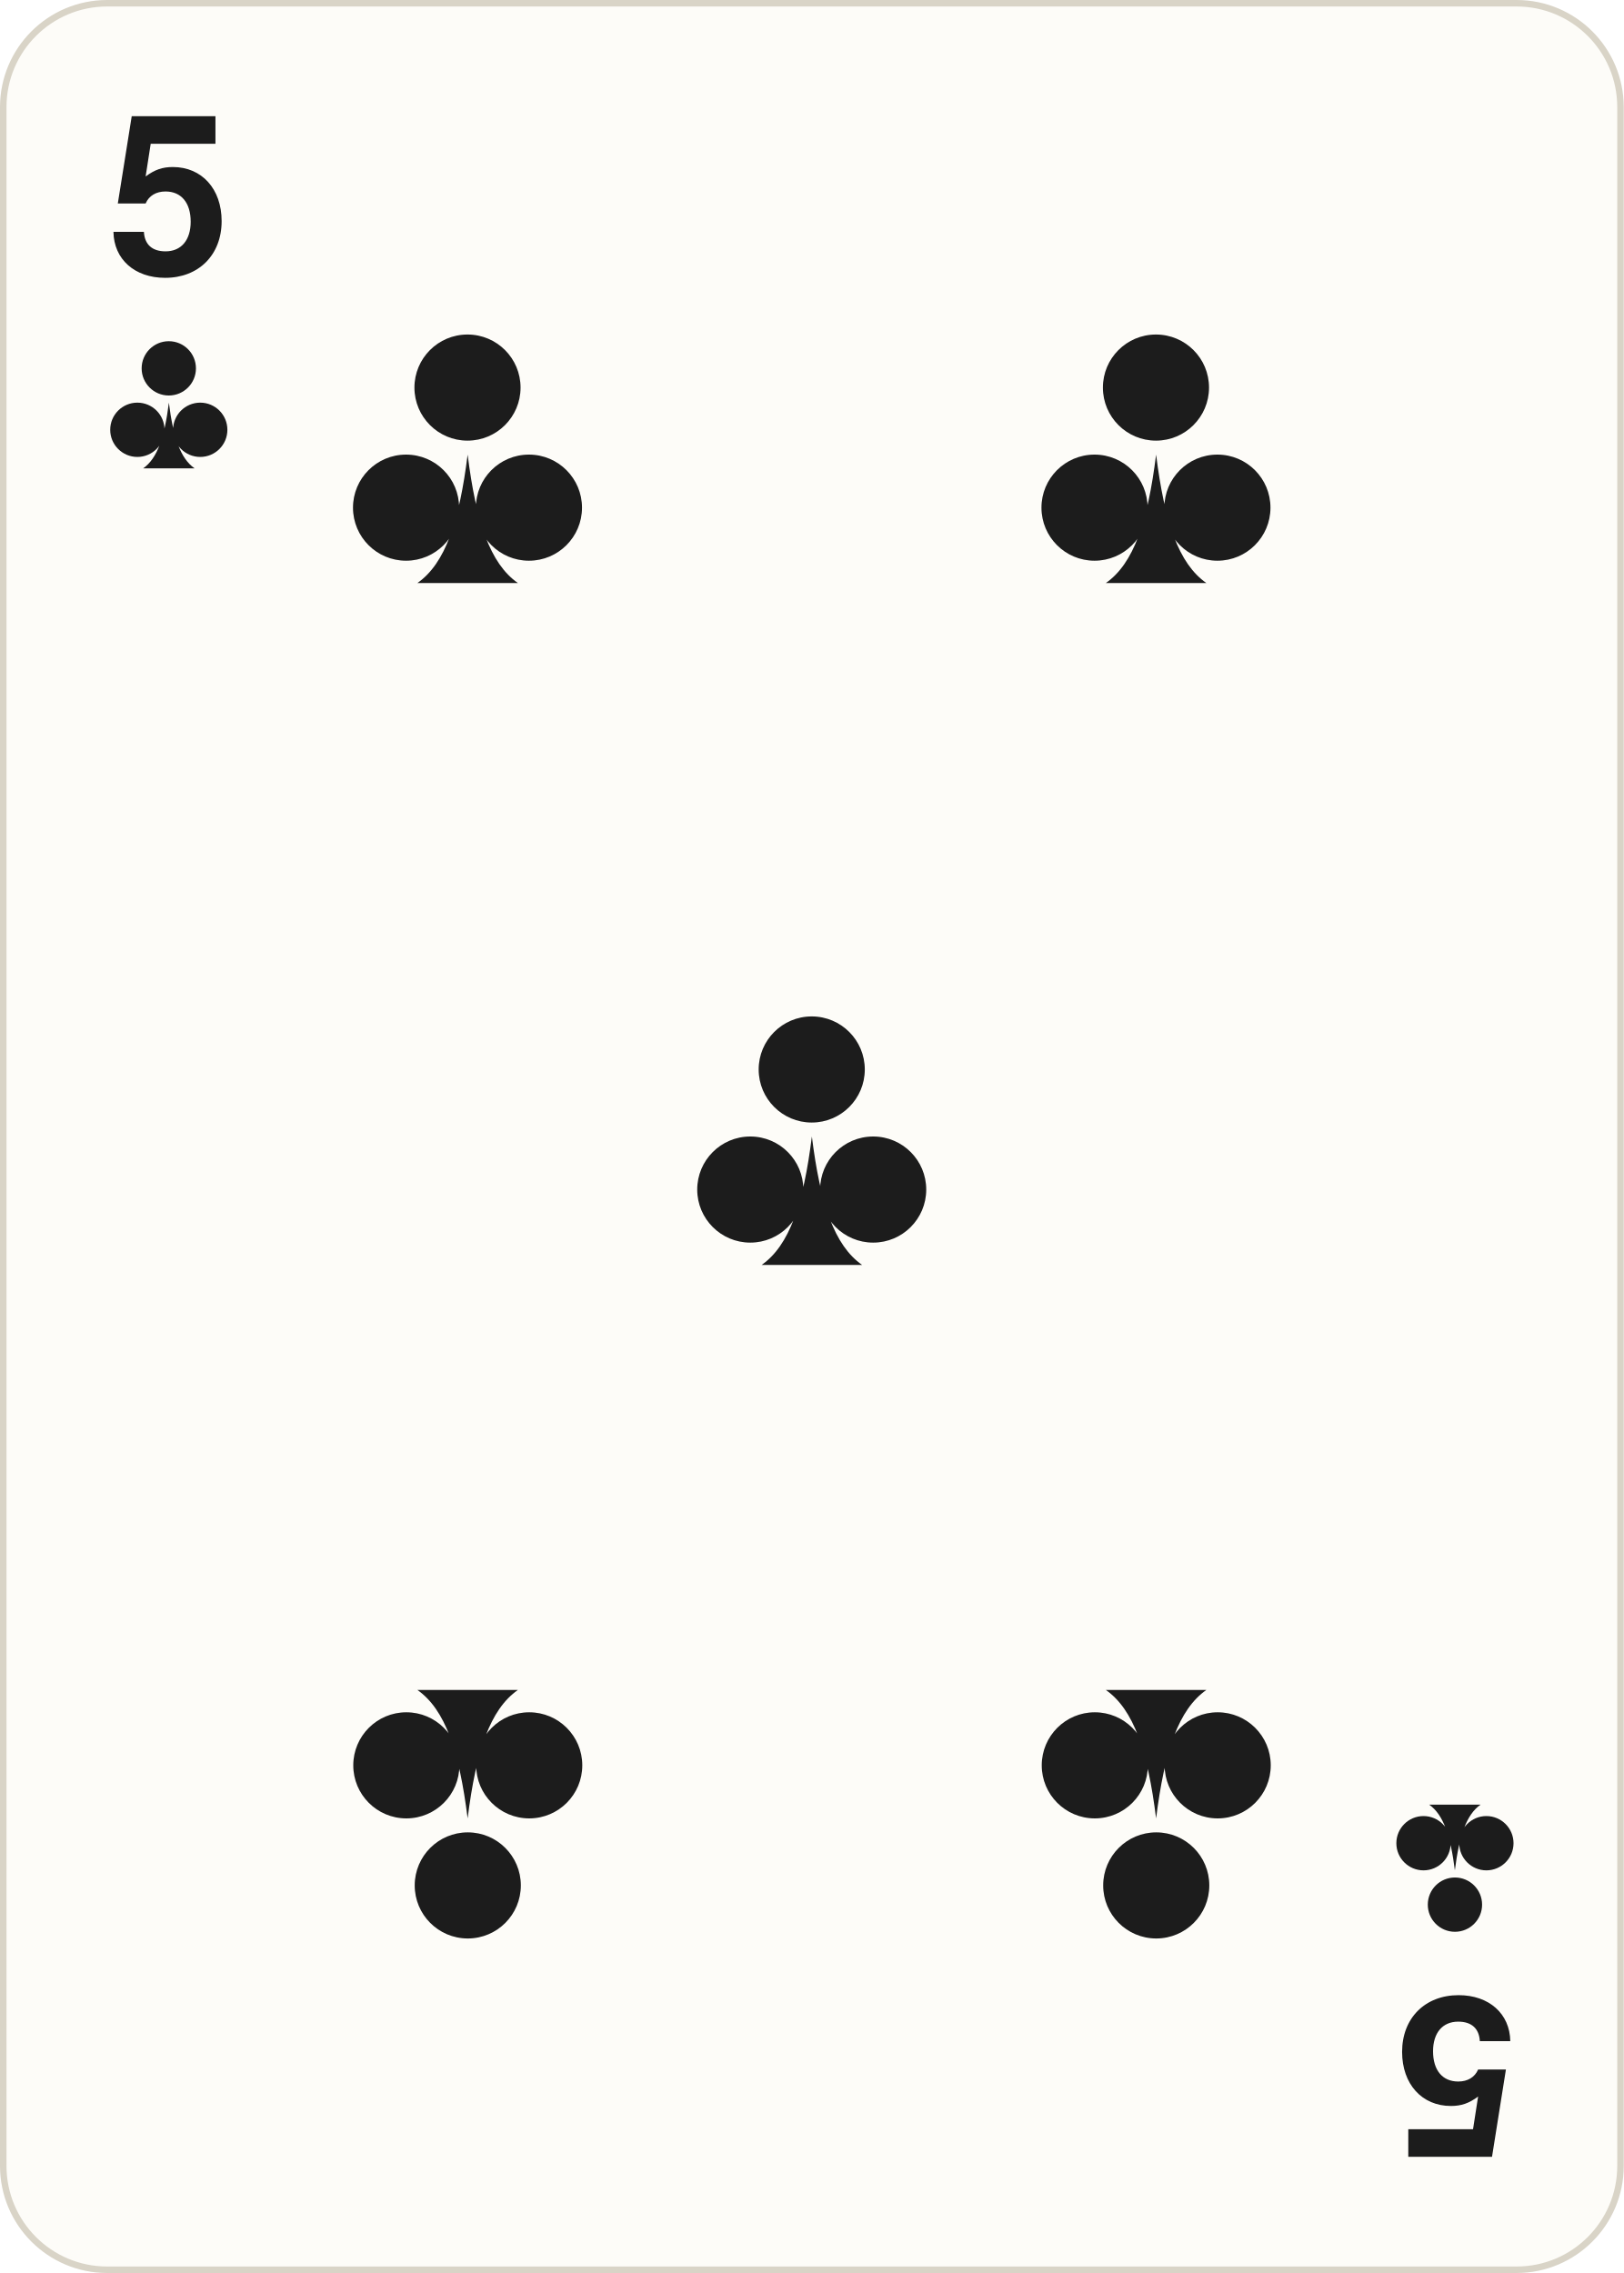
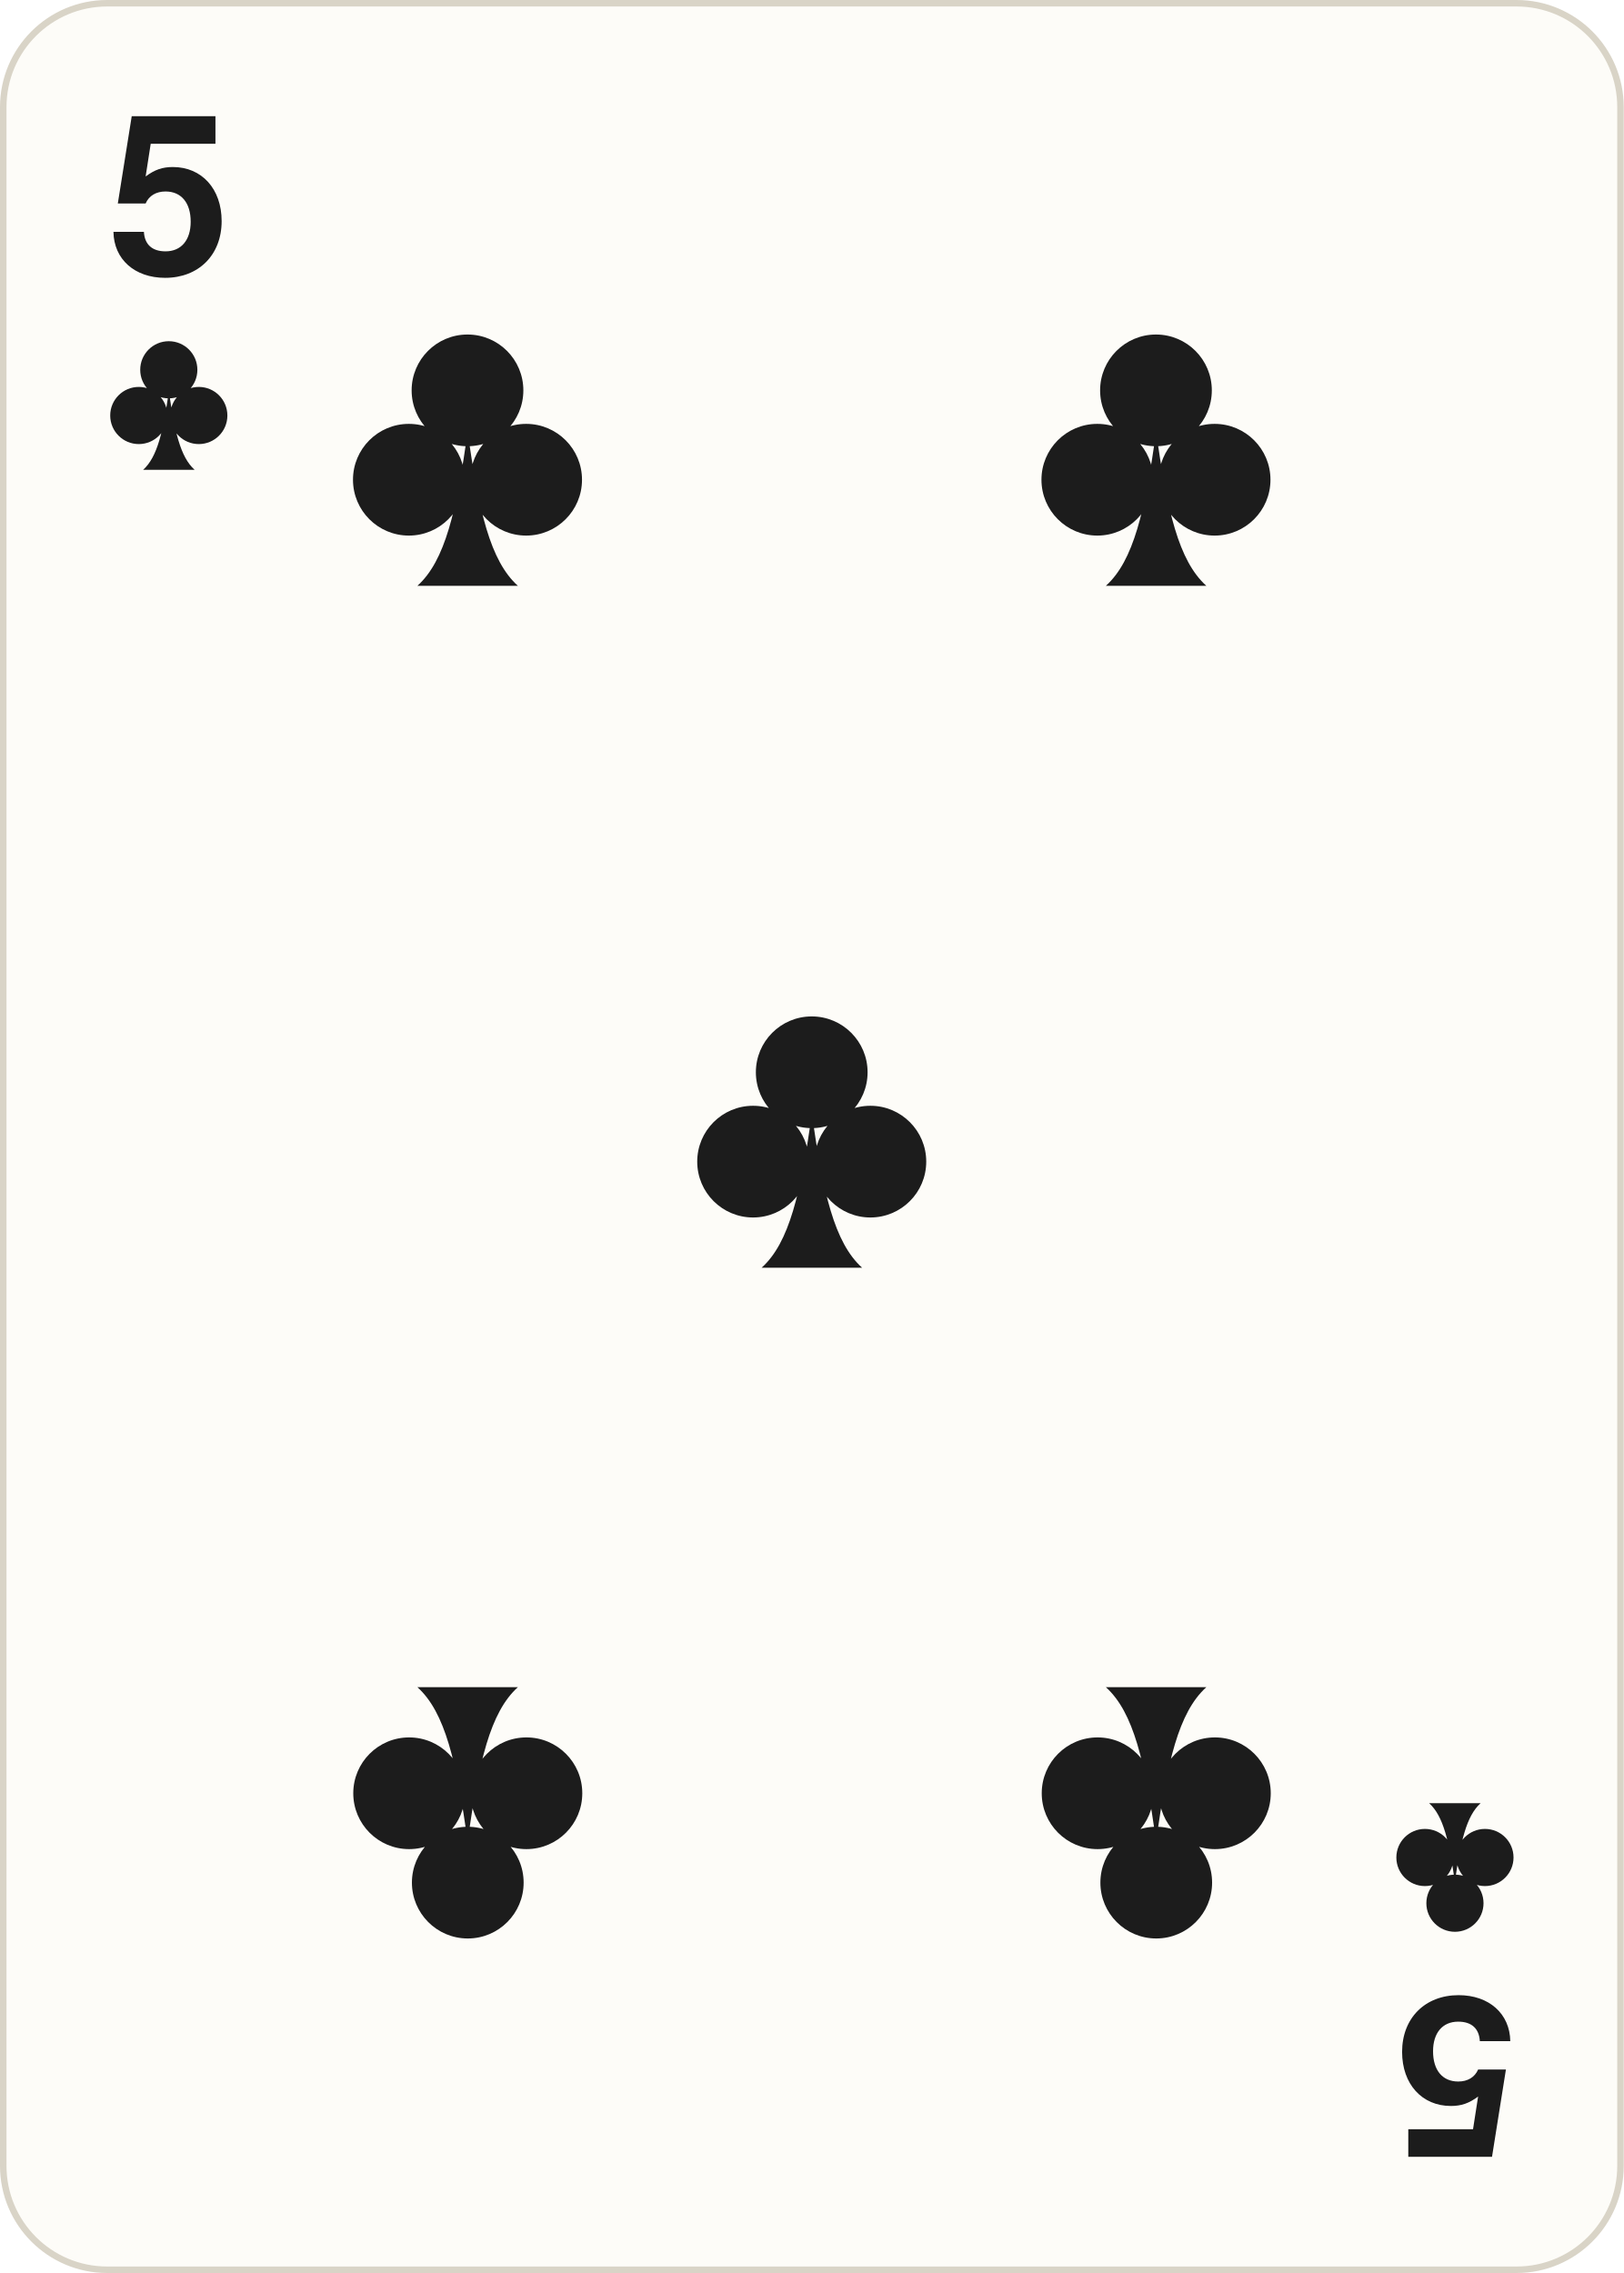
<svg xmlns="http://www.w3.org/2000/svg" viewBox="0 0 250 350" width="250" height="350">
  <rect x="0.5" y="0.5" width="249" height="349" rx="16" fill="#fdfcf8" stroke="#d9d4c7" stroke-width="1" />
  <text x="26" y="42" font-size="34" font-weight="700" text-anchor="middle" fill="#1c1c1c" font-family="Helvetica Neue, Helvetica, Arial, sans-serif">5</text>
-   <path d="M50,7 A19,19 0 1 1 49.9,7 Z M28,50 A19,19 0 1 1 27.9,50 Z M72,50 A19,19 0 1 1 71.9,50 Z M50,50 C53,74 58,89 68,96 L32,96 C42,89 47,74 50,50 Z" fill="#1c1c1c" transform="translate(26.0,62.0) scale(0.22) translate(-50,-50)" />
+   <path d="M50,7 A20,20 0 1 1 49.9,7 Z M29,39 A20,20 0 1 1 28.9,39 Z M71,39 A20,20 0 1 1 70.9,39 Z M50,42 C54,70 58,88 68,97 L32,97 C42,88 46,70 50,42 Z" fill="#1c1c1c" transform="translate(26.0,62.0) scale(0.22) translate(-50,-50)" />
  <g transform="rotate(180 125.0 175.0)">
    <text x="26" y="42" font-size="34" font-weight="700" text-anchor="middle" fill="#1c1c1c" font-family="Helvetica Neue, Helvetica, Arial, sans-serif">5</text>
-     <path d="M50,7 A19,19 0 1 1 49.9,7 Z M28,50 A19,19 0 1 1 27.9,50 Z M72,50 A19,19 0 1 1 71.9,50 Z M50,50 C53,74 58,89 68,96 L32,96 C42,89 47,74 50,50 Z" fill="#1c1c1c" transform="translate(26.0,62.0) scale(0.22) translate(-50,-50)" />
+     <path d="M50,7 A20,20 0 1 1 49.9,7 Z M29,39 A20,20 0 1 1 28.9,39 Z M71,39 A20,20 0 1 1 70.9,39 Z M50,42 C54,70 58,88 68,97 L32,97 C42,88 46,70 50,42 Z" fill="#1c1c1c" transform="translate(26.0,62.0) scale(0.22) translate(-50,-50)" />
  </g>
-   <path d="M50,7 A19,19 0 1 1 49.9,7 Z M28,50 A19,19 0 1 1 27.9,50 Z M72,50 A19,19 0 1 1 71.9,50 Z M50,50 C53,74 58,89 68,96 L32,96 C42,89 47,74 50,50 Z" fill="#1c1c1c" transform="translate(72.0,70.0) scale(0.43) translate(-50,-50)" />
-   <path d="M50,7 A19,19 0 1 1 49.9,7 Z M28,50 A19,19 0 1 1 27.9,50 Z M72,50 A19,19 0 1 1 71.9,50 Z M50,50 C53,74 58,89 68,96 L32,96 C42,89 47,74 50,50 Z" fill="#1c1c1c" transform="translate(178.0,70.0) scale(0.43) translate(-50,-50)" />
-   <path d="M50,7 A19,19 0 1 1 49.9,7 Z M28,50 A19,19 0 1 1 27.9,50 Z M72,50 A19,19 0 1 1 71.9,50 Z M50,50 C53,74 58,89 68,96 L32,96 C42,89 47,74 50,50 Z" fill="#1c1c1c" transform="translate(125.0,175.0) scale(0.43) translate(-50,-50)" />
-   <path d="M50,7 A19,19 0 1 1 49.9,7 Z M28,50 A19,19 0 1 1 27.9,50 Z M72,50 A19,19 0 1 1 71.9,50 Z M50,50 C53,74 58,89 68,96 L32,96 C42,89 47,74 50,50 Z" fill="#1c1c1c" transform="translate(72.0,280.0) rotate(180) scale(0.43) translate(-50,-50)" />
-   <path d="M50,7 A19,19 0 1 1 49.9,7 Z M28,50 A19,19 0 1 1 27.9,50 Z M72,50 A19,19 0 1 1 71.9,50 Z M50,50 C53,74 58,89 68,96 L32,96 C42,89 47,74 50,50 Z" fill="#1c1c1c" transform="translate(178.0,280.0) rotate(180) scale(0.43) translate(-50,-50)" />
+   <path d="M50,7 A20,20 0 1 1 49.9,7 Z M29,39 A20,20 0 1 1 28.9,39 Z M71,39 A20,20 0 1 1 70.9,39 Z M50,42 C54,70 58,88 68,97 L32,97 C42,88 46,70 50,42 Z" fill="#1c1c1c" transform="translate(72.0,70.0) scale(0.43) translate(-50,-50)" />
+   <path d="M50,7 A20,20 0 1 1 49.9,7 Z M29,39 A20,20 0 1 1 28.9,39 Z M71,39 A20,20 0 1 1 70.9,39 Z M50,42 C54,70 58,88 68,97 L32,97 C42,88 46,70 50,42 Z" fill="#1c1c1c" transform="translate(178.0,70.0) scale(0.43) translate(-50,-50)" />
+   <path d="M50,7 A20,20 0 1 1 49.9,7 Z M29,39 A20,20 0 1 1 28.9,39 Z M71,39 A20,20 0 1 1 70.9,39 Z M50,42 C54,70 58,88 68,97 L32,97 C42,88 46,70 50,42 Z" fill="#1c1c1c" transform="translate(125.0,175.0) scale(0.43) translate(-50,-50)" />
+   <path d="M50,7 A20,20 0 1 1 49.9,7 Z M29,39 A20,20 0 1 1 28.9,39 Z M71,39 A20,20 0 1 1 70.9,39 Z M50,42 C54,70 58,88 68,97 L32,97 C42,88 46,70 50,42 Z" fill="#1c1c1c" transform="translate(72.0,280.0) rotate(180) scale(0.43) translate(-50,-50)" />
+   <path d="M50,7 A20,20 0 1 1 49.9,7 Z M29,39 A20,20 0 1 1 28.9,39 Z M71,39 A20,20 0 1 1 70.9,39 Z M50,42 C54,70 58,88 68,97 L32,97 C42,88 46,70 50,42 Z" fill="#1c1c1c" transform="translate(178.0,280.0) rotate(180) scale(0.43) translate(-50,-50)" />
</svg>
